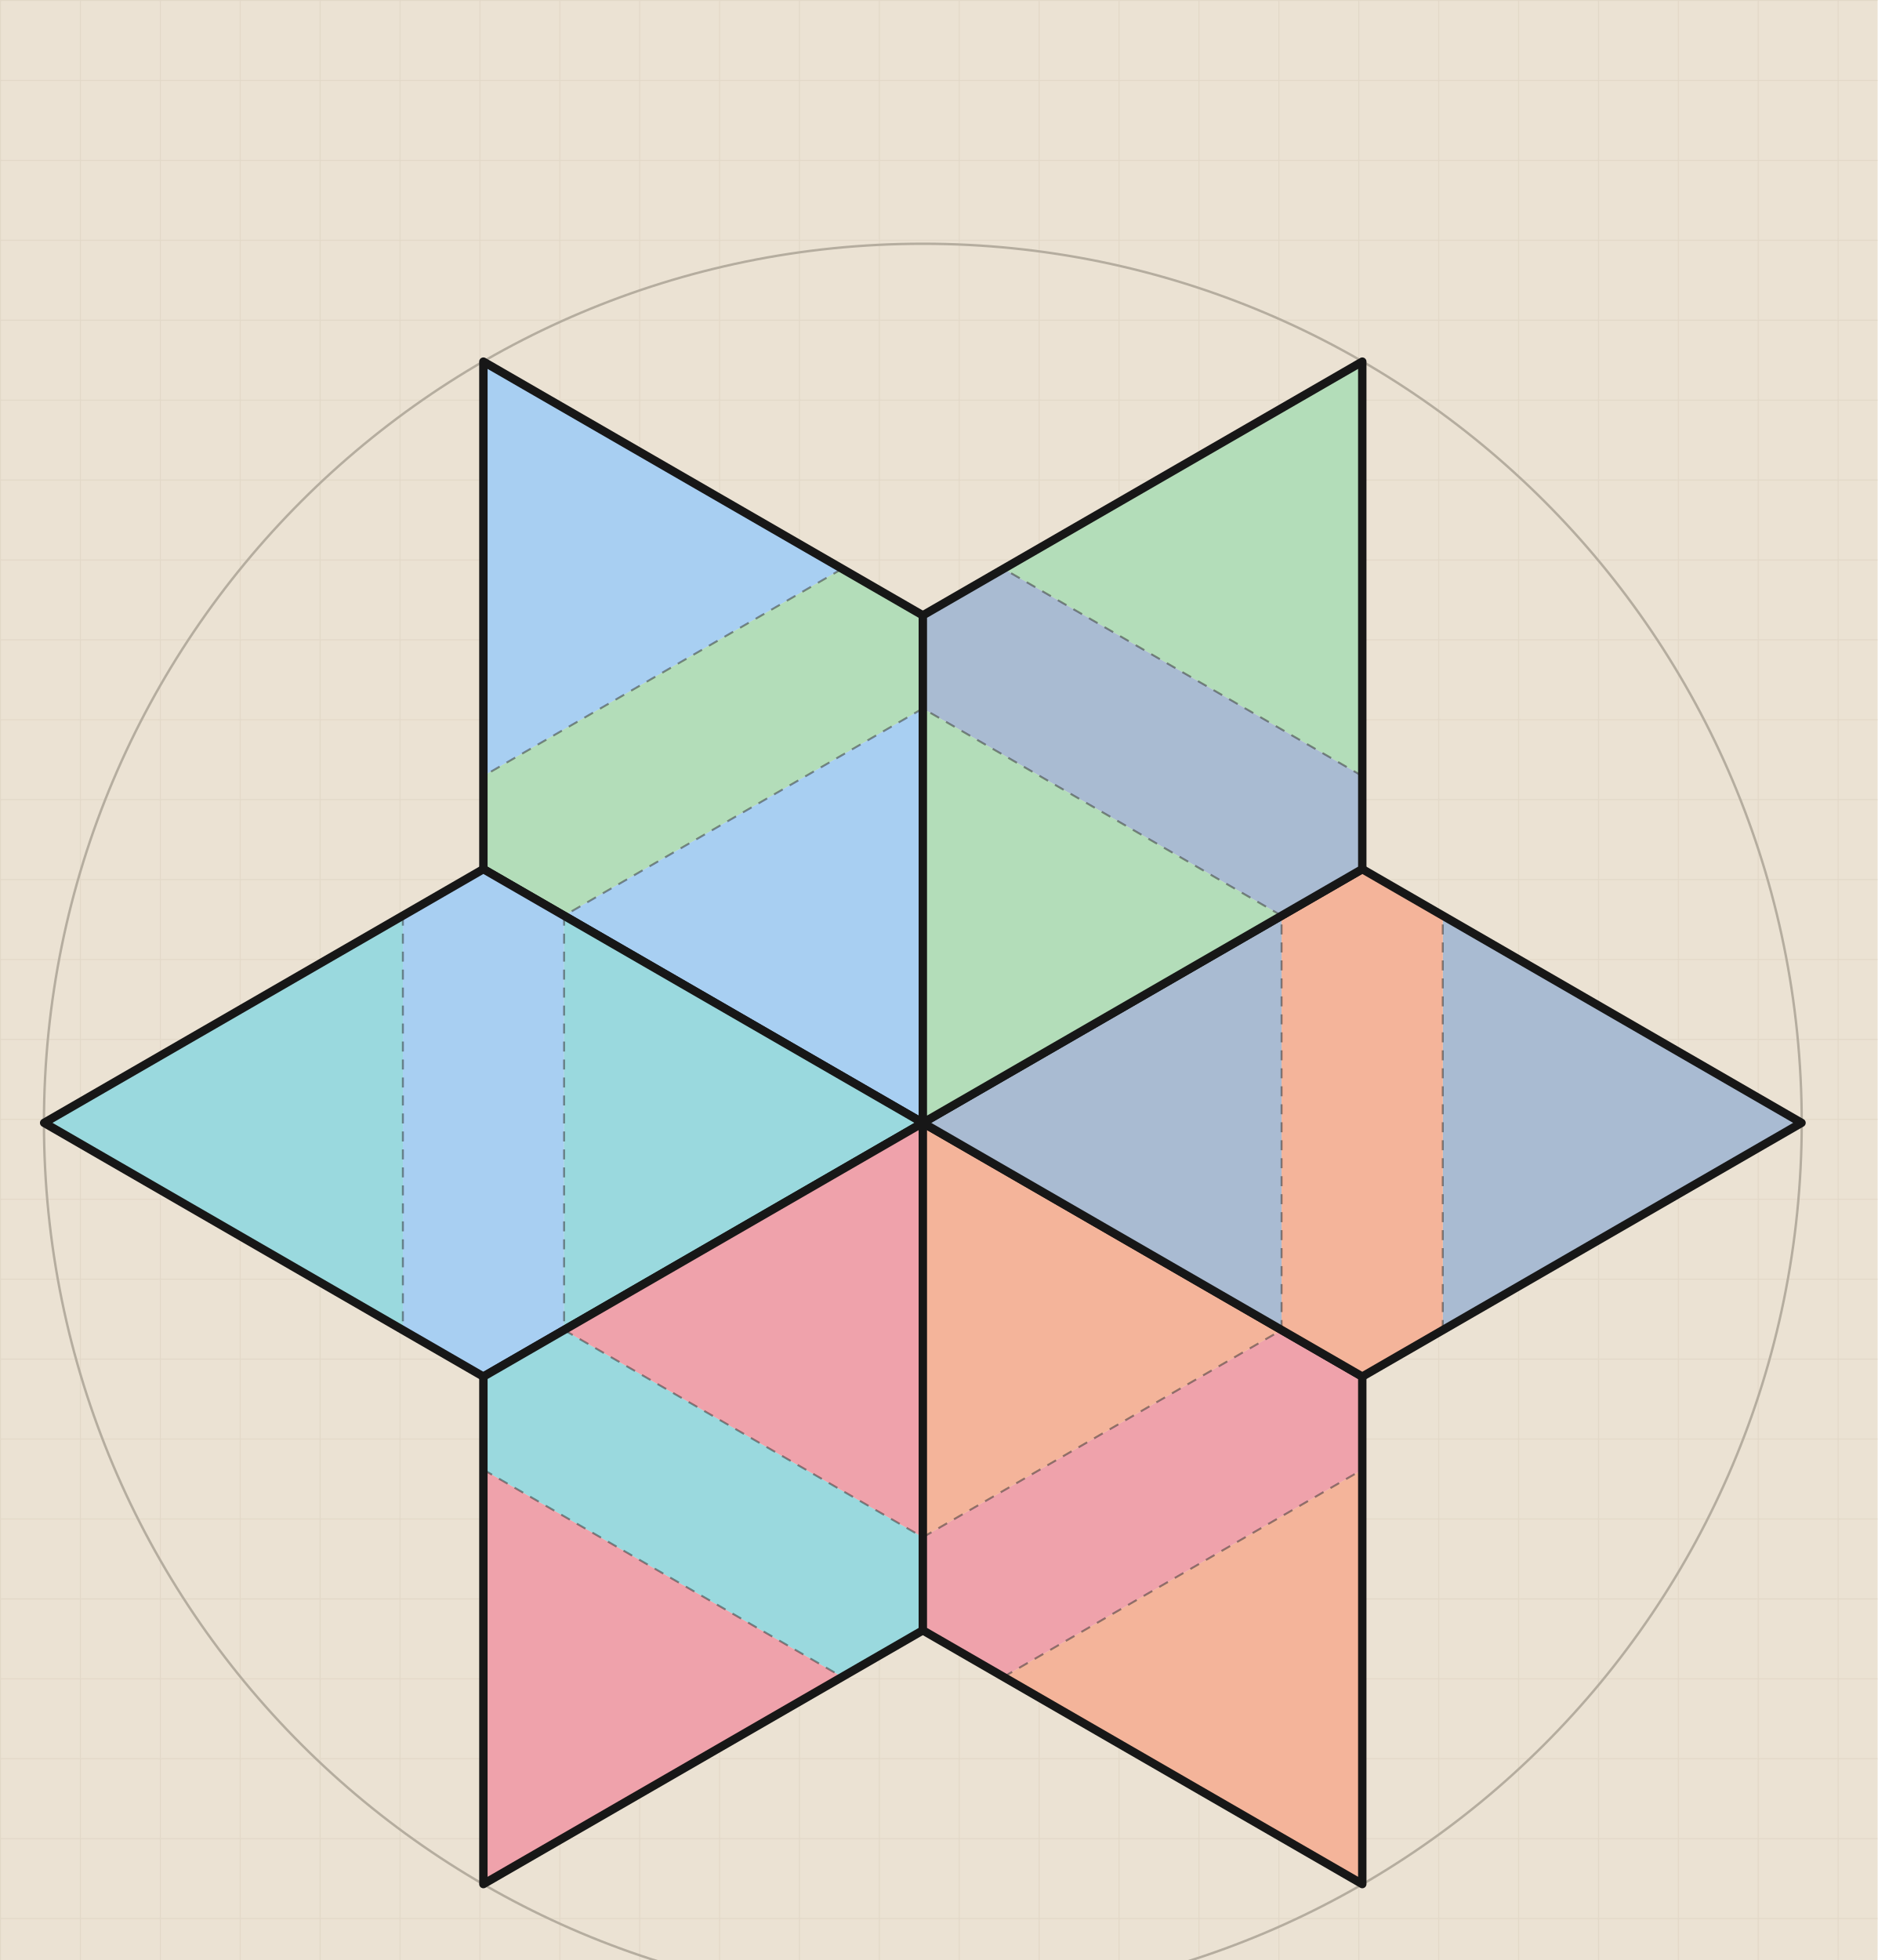
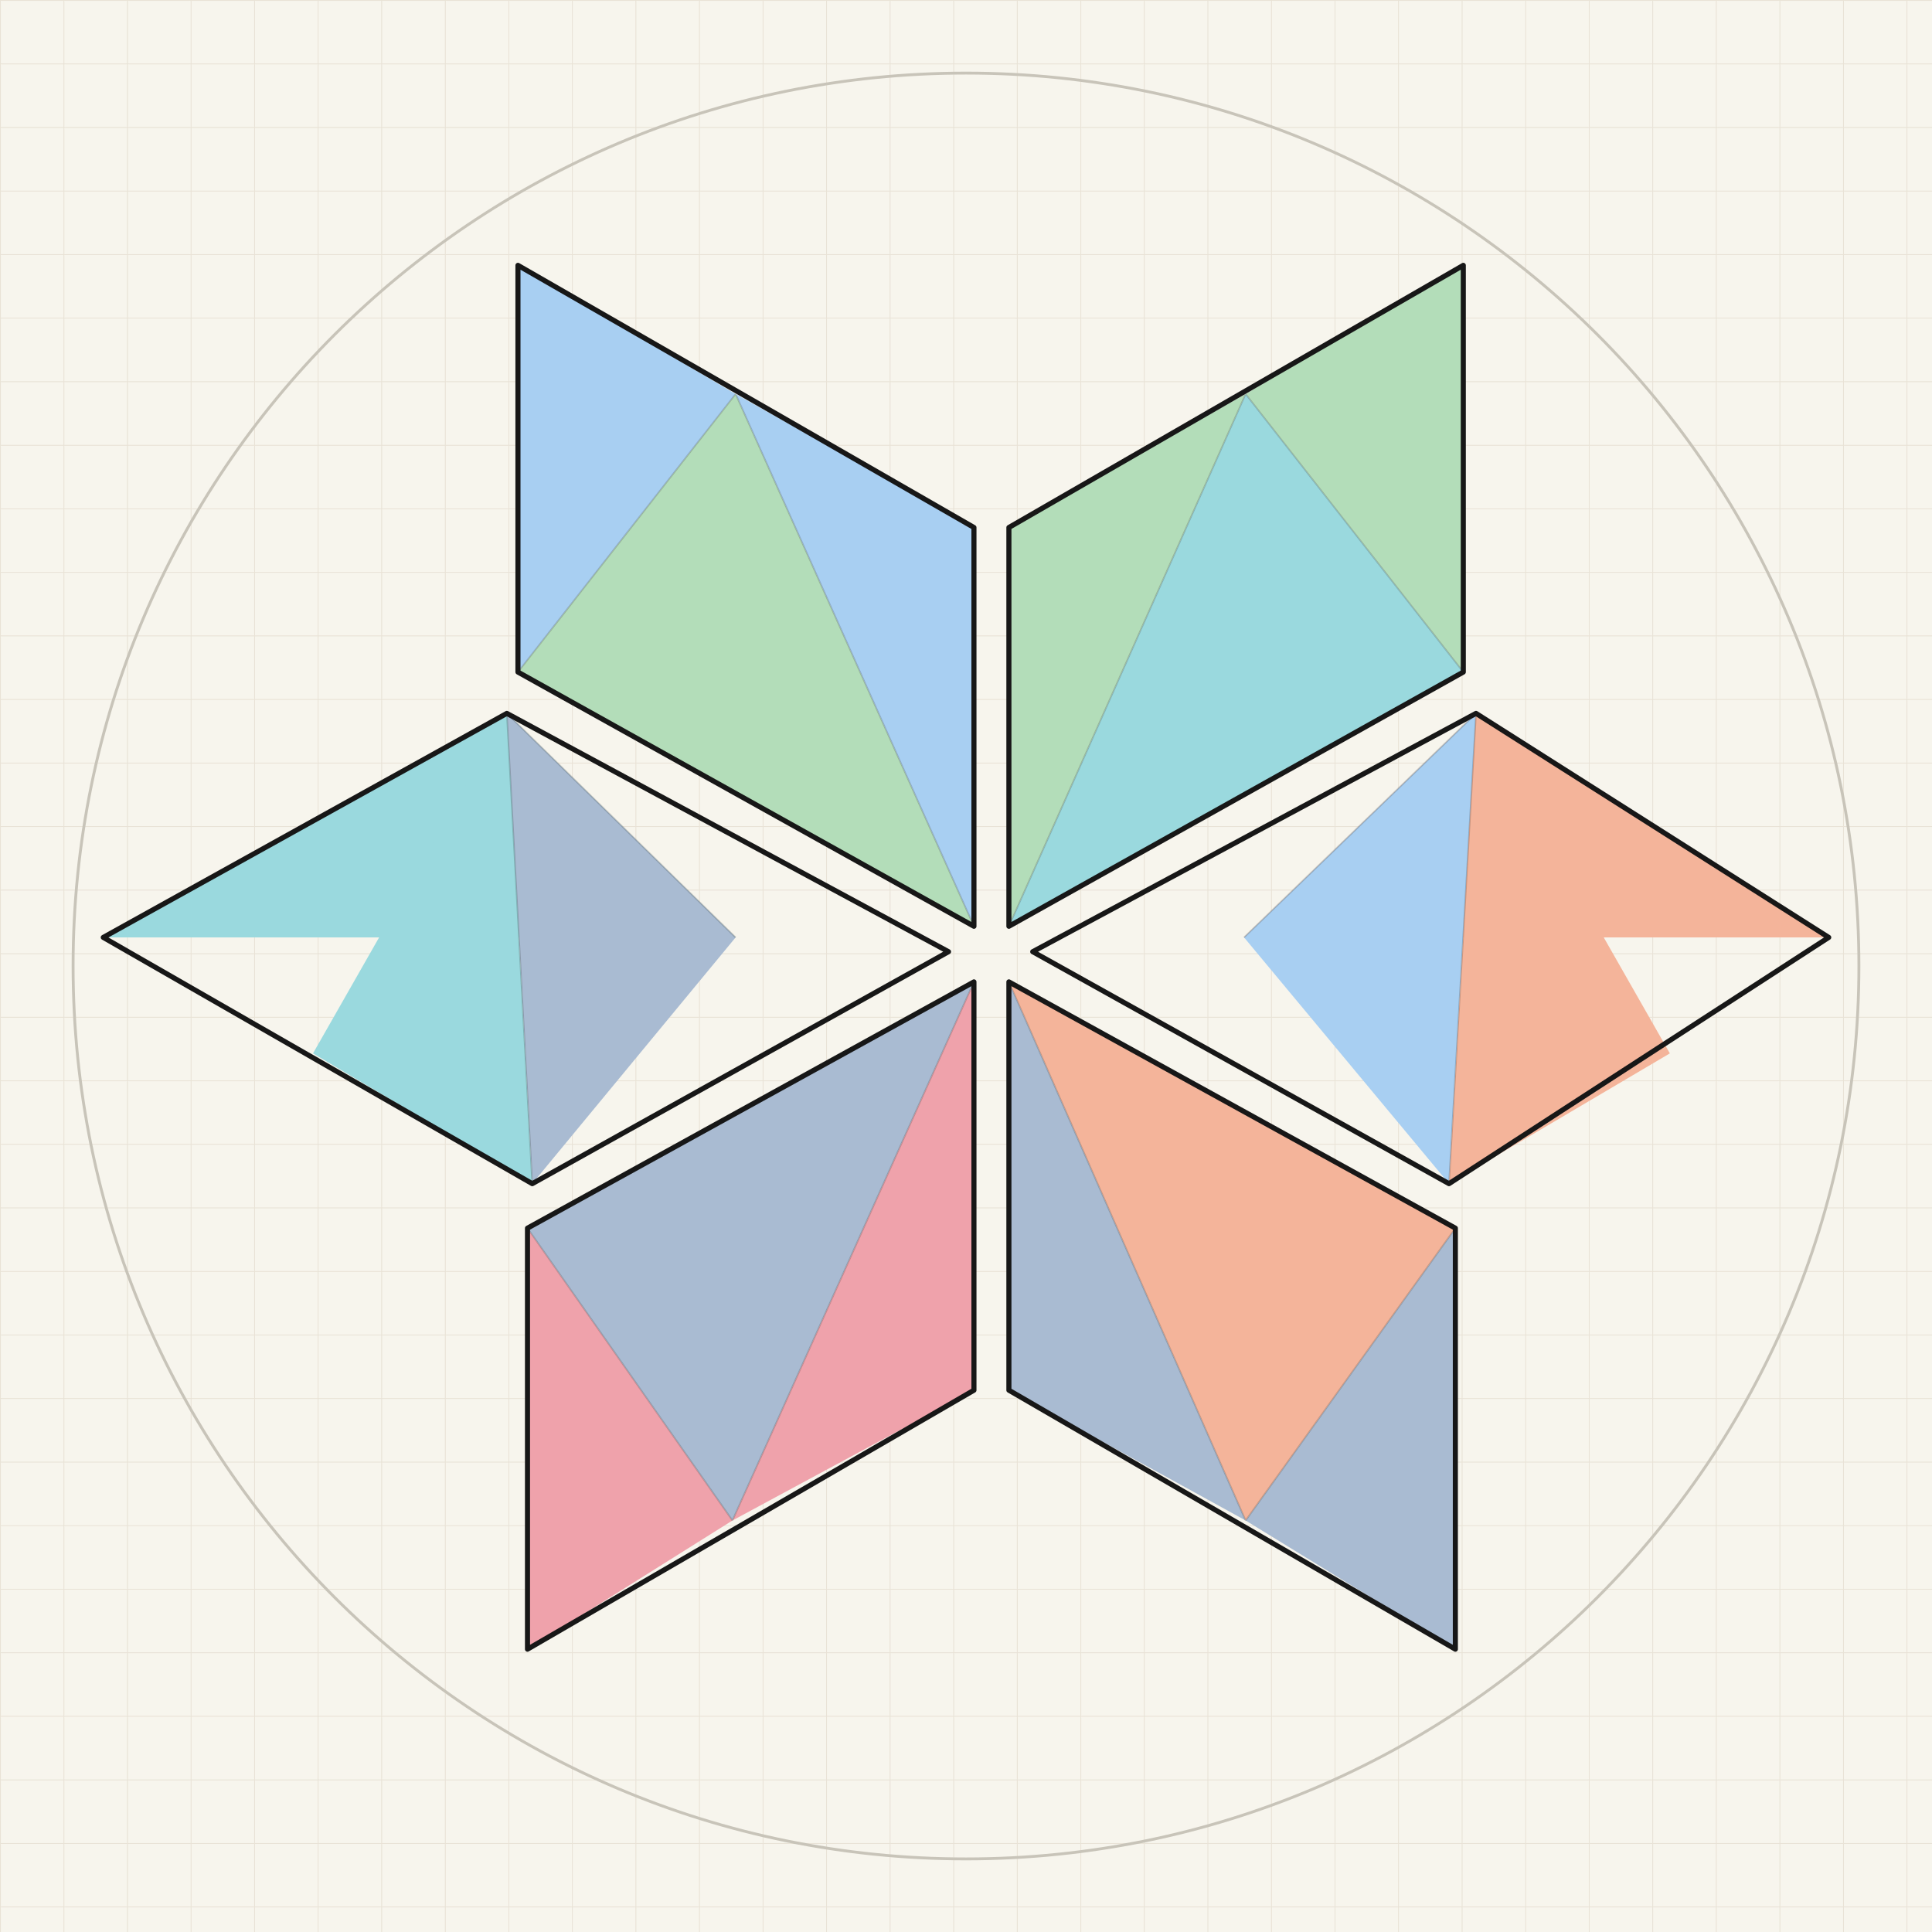
- <svg xmlns="http://www.w3.org/2000/svg" viewBox="0 0 940 981" width="940" height="981" role="img" aria-labelledby="title desc">
+ <svg xmlns="http://www.w3.org/2000/svg" viewBox="0 0 1216 1216" width="1216" height="1216" role="img" aria-labelledby="title desc">
  <defs>
-     <pattern id="g" width="40" height="40" patternUnits="userSpaceOnUse">
+     <pattern id="grid" width="40" height="40" patternUnits="userSpaceOnUse">
      <path d="M40 0H0V40" fill="none" stroke="#d8cdbb" stroke-width="1" opacity=".45" />
    </pattern>
+     <style>
+     .outline{fill:none;stroke:#171717;stroke-width:3.2;stroke-linejoin:round;stroke-linecap:round}
+     .seam{fill:none;stroke:#171717;stroke-width:1;opacity:.2}
+     g[data-surface]{cursor:pointer;transition:filter .16s ease}
+     g[data-surface]:hover,g[data-surface]:focus,g[data-surface].selected{filter:brightness(1.035)}
+     g[data-surface]:focus{outline:none}
+     g[data-surface]:focus .outline,g[data-surface].selected .outline{stroke-width:5}
+   </style>
  </defs>
-   <rect width="940" height="981" fill="#ebe2d3" />
-   <rect width="940" height="981" fill="url(#g)" />
-   <circle cx="462" cy="562" r="440" fill="none" stroke="#b5ad9f" stroke-width="1.2" />
-   <g id="losange-bleu" data-surface="bleu" tabindex="0" role="button" aria-label="Sélectionner le losange bleu">
-     <polygon points="242.0,181.0 421.6,284.7 242.0,388.4" fill="#A8CFF2" />
-     <polygon points="421.6,284.7 462.0,308.0 462.0,354.6 282.4,458.3 242.0,435.0 242.0,388.4" fill="#B3DDB9" />
-     <polygon points="462.0,354.6 462.0,562.0 282.4,458.3" fill="#A8CFF2" />
-     <line x1="421.6" y1="284.7" x2="242.0" y2="388.4" class="seam" />
-     <line x1="462.0" y1="354.6" x2="282.4" y2="458.3" class="seam" />
-     <polygon points="462.0,562.0 462.0,308.0 242.0,181.0 242.0,435.0" class="outline" />
+   <rect width="1216" height="1216" fill="#f7f5ed" />
+   <rect width="1216" height="1216" fill="url(#grid)" />
+   <circle cx="608" cy="608" r="562" fill="none" stroke="#c8c4b9" stroke-width="1.8" />
+   <g id="surface-bleue" data-surface="bleue" tabindex="0" role="button" aria-label="Sélectionner la surface bleue">
+     <polygon points="326,167 463,248 326,423" fill="#A8CFF2" />
+     <polygon points="463,248 326,423 613,583" fill="#B3DDB9" />
+     <polygon points="463,248 613,332 613,583" fill="#A8CFF2" />
+     <polygon class="outline" points="326,167 613,332 613,583 326,423" />
+     <path class="seam" d="M463 248L326 423M463 248L613 583" />
  </g>
-   <g id="losange-violet" data-surface="violet" tabindex="0" role="button" aria-label="Sélectionner le losange violet">
-     <polygon points="22.1,562.0 201.7,458.3 201.7,665.7" fill="#9AD9DE" />
-     <polygon points="201.7,458.3 242.0,435.0 282.4,458.3 282.4,665.7 242.0,689.0 201.7,665.7" fill="#A8CFF2" />
-     <polygon points="282.4,458.3 462.0,562.0 282.4,665.7" fill="#9AD9DE" />
-     <line x1="201.7" y1="458.3" x2="201.7" y2="665.7" class="seam" />
-     <line x1="282.4" y1="458.3" x2="282.4" y2="665.7" class="seam" />
-     <polygon points="462.0,562.0 242.0,435.0 22.1,562.0 242.0,689.0" class="outline" />
+   <g id="surface-verte" data-surface="verte" tabindex="0" role="button" aria-label="Sélectionner la surface verte">
+     <polygon points="921,167 784,248 921,423" fill="#B3DDB9" />
+     <polygon points="784,248 921,423 635,583" fill="#9AD9DE" />
+     <polygon points="784,248 635,332 635,583" fill="#B3DDB9" />
+     <polygon class="outline" points="921,167 635,332 635,583 921,423" />
+     <path class="seam" d="M784 248L921 423M784 248L635 583" />
  </g>
-   <g id="losange-rouge" data-surface="rouge" tabindex="0" role="button" aria-label="Sélectionner le losange rouge">
-     <polygon points="242.0,943.0 242.0,735.6 421.6,839.3" fill="#EFA2AB" />
-     <polygon points="242.0,735.6 242.0,689.0 282.4,665.7 462.0,769.4 462.0,816.0 421.6,839.3" fill="#9AD9DE" />
-     <polygon points="282.4,665.7 462.0,562.0 462.0,769.4" fill="#EFA2AB" />
-     <line x1="242.0" y1="735.6" x2="421.6" y2="839.3" class="seam" />
-     <line x1="282.4" y1="665.7" x2="462.0" y2="769.4" class="seam" />
-     <polygon points="462.0,562.0 242.0,689.0 242.0,943.0 462.0,816.0" class="outline" />
+   <g id="surface-turquoise" data-surface="violette" tabindex="0" role="button" aria-label="Sélectionner la surface turquoise">
+     <polygon points="65,590 319,449 463,590" fill="#9AD9DE" />
+     <polygon points="319,449 463,590 335,745" fill="#A9BBD2" />
+     <polygon points="319,449 197,663 335,745" fill="#9AD9DE" />
+     <polygon class="outline" points="65,590 319,449 597,599 335,745" />
+     <path class="seam" d="M319 449L335 745M319 449L463 590" />
  </g>
-   <g id="losange-orange" data-surface="orange" tabindex="0" role="button" aria-label="Sélectionner le losange orange">
-     <polygon points="682.0,943.0 502.4,839.3 682.0,735.6" fill="#F4B49A" />
-     <polygon points="502.4,839.3 462.0,816.0 462.0,769.4 641.6,665.7 682.0,689.0 682.0,735.6" fill="#EFA2AB" />
-     <polygon points="462.0,769.4 462.0,562.0 641.6,665.7" fill="#F4B49A" />
-     <line x1="502.4" y1="839.3" x2="682.0" y2="735.6" class="seam" />
-     <line x1="462.0" y1="769.4" x2="641.6" y2="665.7" class="seam" />
-     <polygon points="462.0,562.0 462.0,816.0 682.0,943.0 682.0,689.0" class="outline" />
+   <g id="surface-peche" data-surface="jaune" tabindex="0" role="button" aria-label="Sélectionner la surface pêche">
+     <polygon points="1151,590 929,449 783,590" fill="#F4B49A" />
+     <polygon points="929,449 783,590 912,745" fill="#A8CFF2" />
+     <polygon points="929,449 1051,663 912,745" fill="#F4B49A" />
+     <polygon class="outline" points="1151,590 929,449 650,599 912,745" />
+     <path class="seam" d="M929 449L912 745M929 449L783 590" />
  </g>
-   <g id="losange-jaune" data-surface="jaune" tabindex="0" role="button" aria-label="Sélectionner le losange jaune">
-     <polygon points="901.9,562.0 722.3,665.7 722.3,458.3" fill="#A9BBD2" />
-     <polygon points="722.3,665.7 682.0,689.0 641.6,665.7 641.6,458.3 682.0,435.0 722.3,458.3" fill="#F4B49A" />
-     <polygon points="641.6,665.7 462.0,562.0 641.6,458.3" fill="#A9BBD2" />
-     <line x1="722.3" y1="665.7" x2="722.3" y2="458.3" class="seam" />
-     <line x1="641.6" y1="665.7" x2="641.6" y2="458.3" class="seam" />
-     <polygon points="462.0,562.0 682.0,689.0 901.9,562.0 682.0,435.0" class="outline" />
+   <g id="surface-corail" data-surface="rouge" tabindex="0" role="button" aria-label="Sélectionner la surface corail">
+     <polygon points="332,1038 461,957 332,773" fill="#EFA2AB" />
+     <polygon points="461,957 332,773 613,618" fill="#A9BBD2" />
+     <polygon points="461,957 613,875 613,618" fill="#EFA2AB" />
+     <polygon class="outline" points="332,1038 613,875 613,618 332,773" />
+     <path class="seam" d="M461 957L332 773M461 957L613 618" />
  </g>
-   <g id="losange-vert" data-surface="vert" tabindex="0" role="button" aria-label="Sélectionner le losange vert">
-     <polygon points="682.0,181.0 682.0,388.4 502.4,284.7" fill="#B3DDB9" />
-     <polygon points="682.0,388.4 682.0,435.0 641.6,458.3 462.0,354.6 462.0,308.0 502.4,284.7" fill="#A9BBD2" />
-     <polygon points="641.6,458.3 462.0,562.0 462.0,354.6" fill="#B3DDB9" />
-     <line x1="682.0" y1="388.4" x2="502.4" y2="284.7" class="seam" />
-     <line x1="641.6" y1="458.3" x2="462.0" y2="354.6" class="seam" />
-     <polygon points="462.0,562.0 462.0,308.0 682.0,181.0 682.0,435.0" class="outline" />
+   <g id="surface-bleu-gris" data-surface="orange" tabindex="0" role="button" aria-label="Sélectionner la surface bleu-gris">
+     <polygon points="916,1038 784,957 916,773" fill="#A9BBD2" />
+     <polygon points="784,957 916,773 635,618" fill="#F4B49A" />
+     <polygon points="784,957 635,875 635,618" fill="#A9BBD2" />
+     <polygon class="outline" points="916,1038 635,875 635,618 916,773" />
+     <path class="seam" d="M784 957L916 773M784 957L635 618" />
  </g>
-   <style>
- .outline{fill:none;stroke:#171717;stroke-width:4.2;stroke-linejoin:round;stroke-linecap:round}
- .seam{fill:none;stroke:#252525;stroke-width:1;stroke-dasharray:5 4;opacity:.48}
- g[data-surface]{cursor:pointer;transition:filter .15s ease}
- g[data-surface]:hover,g[data-surface]:focus,g[data-surface].selected{filter:brightness(1.04)}
- g[data-surface]:focus{outline:none}
- g[data-surface]:focus .outline,g[data-surface].selected .outline{stroke-width:6}
- </style>
</svg>
